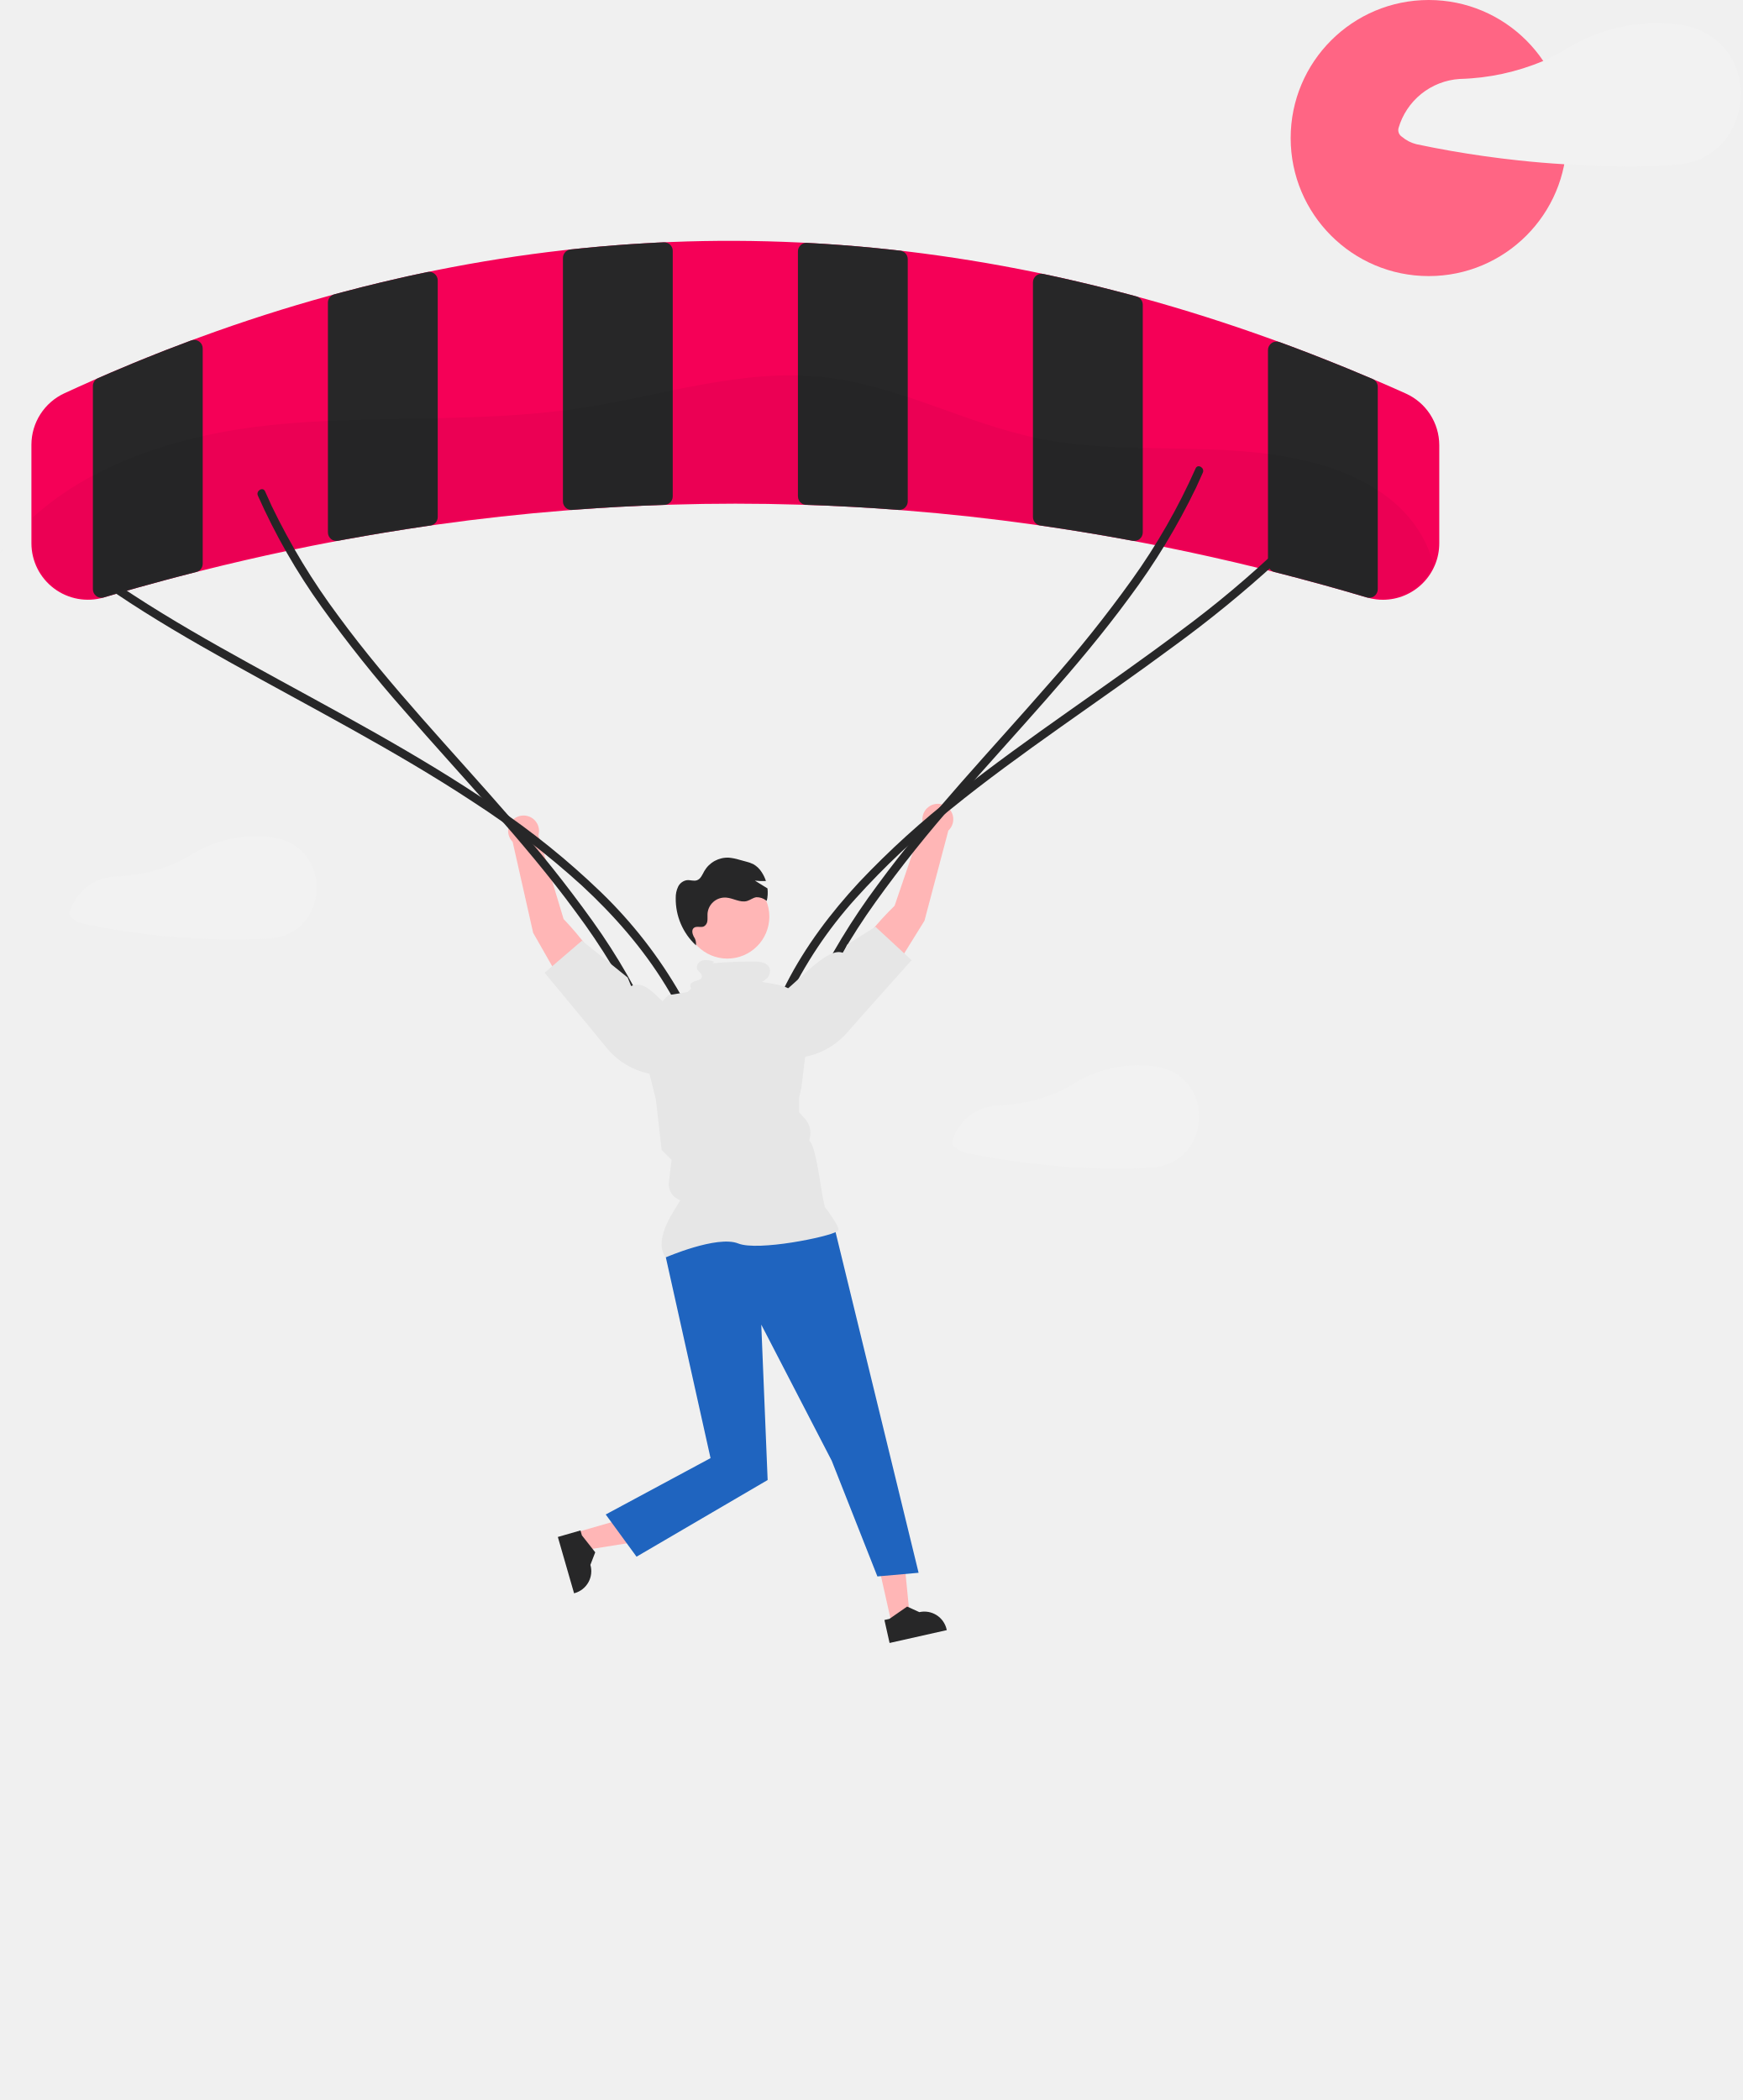
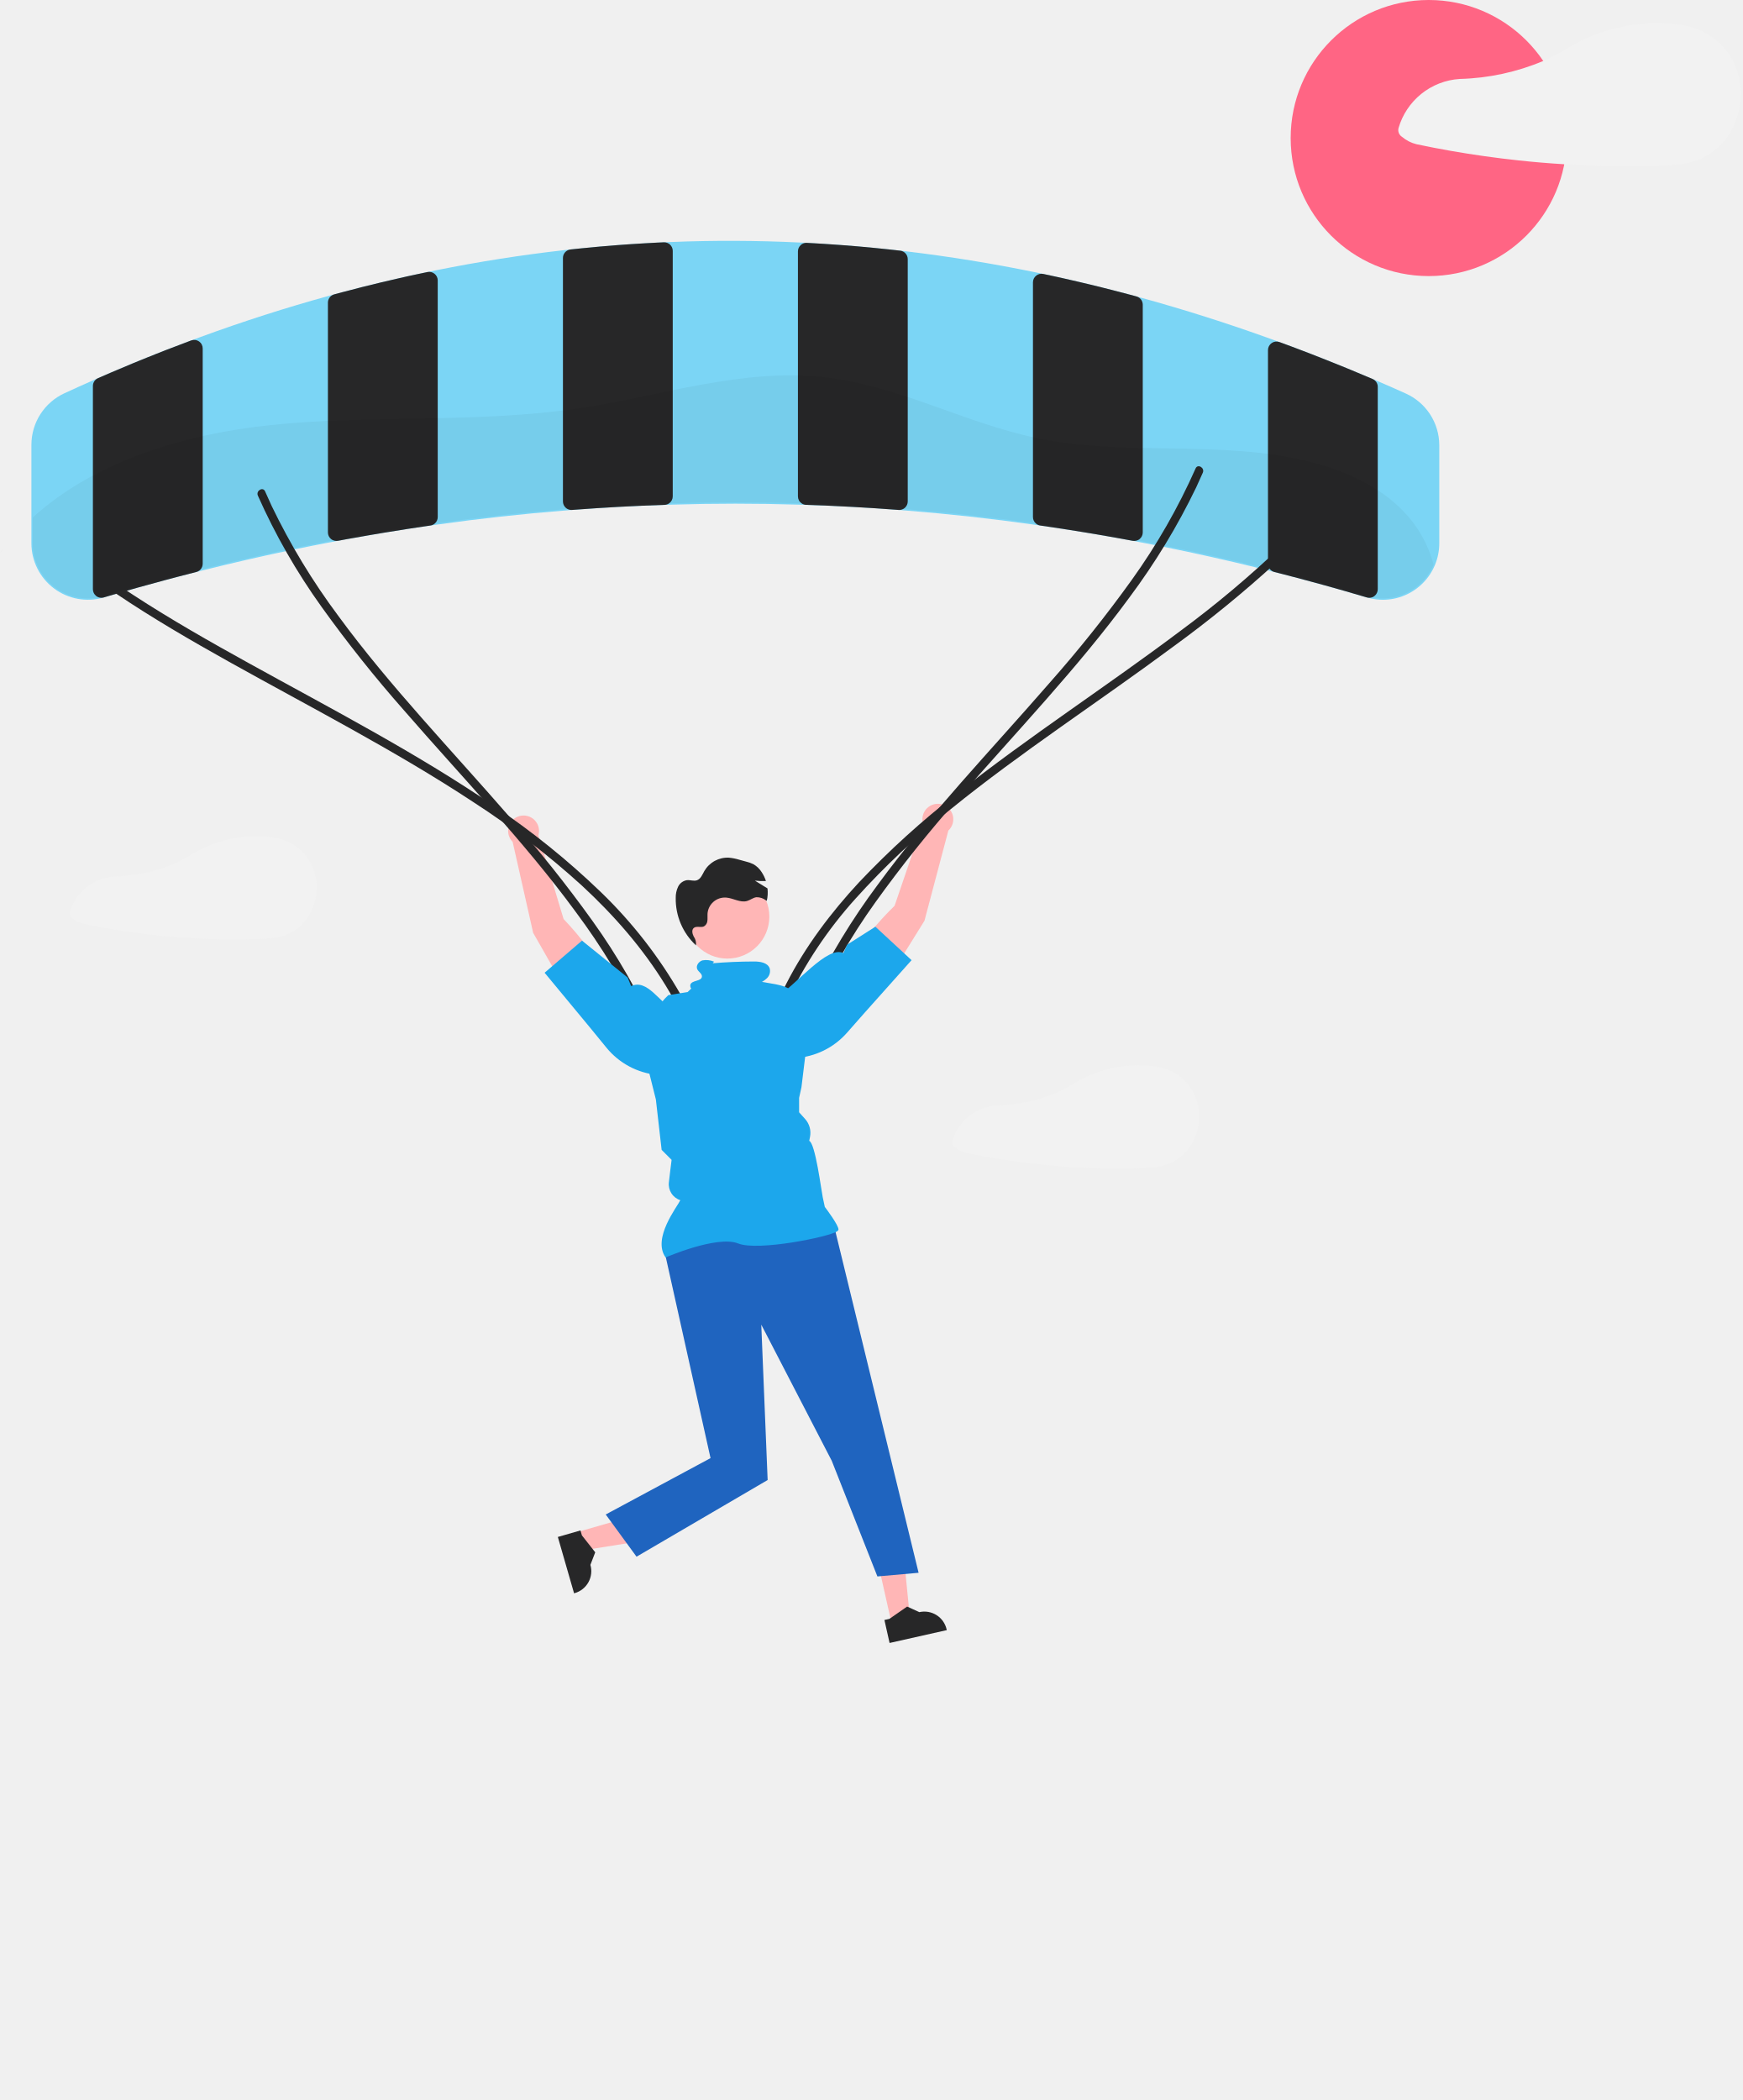
<svg xmlns="http://www.w3.org/2000/svg" width="624" height="752" viewBox="0 0 624 752" fill="none">
  <g clip-path="url(#clip0_1_2)">
    <path d="M201.815 329.092C201.815 329.092 215.686 343.426 216.917 351.507L204.85 358.457L190.923 334.051L183.577 301.471C182.887 300.78 182.392 299.919 182.143 298.975C181.893 298.032 181.898 297.039 182.156 296.097C182.414 295.155 182.917 294.299 183.613 293.615C184.309 292.93 185.174 292.442 186.12 292.2C187.066 291.958 188.059 291.971 188.998 292.237C189.938 292.502 190.79 293.012 191.469 293.714C192.148 294.416 192.629 295.285 192.863 296.232C193.098 297.18 193.077 298.173 192.804 299.11L201.815 329.092Z" fill="#FFB6B6" />
    <path d="M330.468 294.722C330.229 293.775 330.245 292.782 330.515 291.844C330.784 290.905 331.297 290.055 332.001 289.379C332.706 288.703 333.576 288.225 334.525 287.994C335.474 287.763 336.467 287.788 337.403 288.064C338.339 288.341 339.185 288.861 339.856 289.571C340.526 290.281 340.997 291.155 341.22 292.106C341.443 293.056 341.411 294.049 341.126 294.983C340.842 295.917 340.315 296.759 339.6 297.423L331.051 329.708L316.228 353.581L304.427 346.188C305.958 338.158 320.351 324.349 320.351 324.349L330.468 294.722Z" fill="#FFB6B6" />
-     <path d="M503.387 140.907C499.857 139.317 496.387 137.787 493.067 136.377C492.567 136.167 492.067 135.947 491.567 135.737L491.507 135.707C488.517 134.427 485.52 133.174 482.517 131.947C480.417 131.087 478.327 130.237 476.227 129.407C475.407 129.067 474.587 128.747 473.757 128.427C472.427 127.897 471.087 127.377 469.757 126.857C468.657 126.427 467.547 126.007 466.447 125.587C465.177 125.097 463.907 124.627 462.647 124.147C461.147 123.587 459.65 123.034 458.157 122.487C458.142 122.479 458.124 122.476 458.107 122.477C456.977 122.057 455.847 121.647 454.727 121.247C439.517 115.767 424.087 110.867 408.847 106.677C408.297 106.527 407.747 106.377 407.197 106.227C406.247 105.967 405.297 105.707 404.347 105.447C402.667 104.997 400.98 104.557 399.287 104.127C397.697 103.707 396.097 103.307 394.497 102.907C393.087 102.557 391.677 102.207 390.257 101.867C388.867 101.527 387.477 101.197 386.077 100.877C381.907 99.897 377.744 98.97 373.587 98.097C373.558 98.089 373.527 98.085 373.497 98.087C372.497 97.867 371.507 97.657 370.507 97.457C355.327 94.347 339.887 91.847 324.617 90.017C323.867 89.927 323.117 89.837 322.367 89.757H322.347C322.217 89.737 322.077 89.727 321.947 89.717C320.687 89.567 319.427 89.427 318.167 89.297C316.507 89.117 314.857 88.947 313.197 88.787C309.267 88.397 305.344 88.057 301.427 87.767C300.437 87.687 299.457 87.617 298.477 87.557C297.347 87.467 296.217 87.397 295.097 87.327C293.937 87.247 292.777 87.177 291.617 87.117C291.177 87.087 290.747 87.067 290.317 87.047C289.777 87.007 289.227 86.987 288.687 86.957C287.877 86.917 287.067 86.877 286.257 86.837C271.017 86.107 255.587 86.047 240.387 86.657C239.547 86.687 238.707 86.727 237.857 86.767H237.827C237.217 86.797 236.607 86.817 235.987 86.847C235.767 86.857 235.537 86.867 235.317 86.877C233.807 86.957 232.297 87.037 230.787 87.127C229.177 87.217 227.577 87.317 225.977 87.427C224.967 87.497 223.967 87.567 222.967 87.637C222.307 87.687 221.647 87.737 220.977 87.787C216.797 88.107 212.617 88.477 208.467 88.897C207.077 89.037 205.697 89.177 204.317 89.327C203.547 89.407 202.787 89.487 202.027 89.577C186.787 91.297 171.347 93.727 156.147 96.787C155.147 96.987 154.137 97.197 153.127 97.407C153.107 97.407 153.087 97.417 153.067 97.417C152.917 97.447 152.757 97.477 152.607 97.517C151.567 97.727 150.517 97.947 149.477 98.177C148.327 98.417 147.187 98.667 146.037 98.917C145.077 99.127 144.117 99.347 143.157 99.567C140.897 100.077 138.627 100.597 136.367 101.147C131.767 102.247 127.17 103.41 122.577 104.637C121.537 104.917 120.487 105.197 119.437 105.487C119.429 105.488 119.422 105.491 119.417 105.497C118.877 105.637 118.327 105.787 117.787 105.937C102.587 110.117 87.157 115.057 71.917 120.637C70.797 121.047 69.677 121.457 68.547 121.887C68.519 121.889 68.492 121.896 68.467 121.907C65.437 123.037 62.39 124.197 59.327 125.387C58.217 125.827 57.097 126.267 55.977 126.707C54.897 127.137 53.807 127.567 52.727 128.007C51.777 128.387 50.837 128.767 49.887 129.157C49.127 129.467 48.377 129.777 47.617 130.087C45.017 131.167 42.42 132.26 39.827 133.367C38.257 134.047 36.677 134.727 35.107 135.417C34.597 135.637 34.077 135.857 33.567 136.087C29.787 137.757 26.347 139.307 23.047 140.837C19.532 142.462 16.555 145.057 14.465 148.317C12.374 151.576 11.258 155.365 11.247 159.237V194.527C11.247 197.671 11.979 200.772 13.386 203.584C14.793 206.395 16.836 208.84 19.353 210.725C21.869 212.61 24.79 213.882 27.884 214.442C30.978 215.001 34.16 214.832 37.177 213.947C38.667 213.507 40.157 213.067 41.657 212.627C42.907 212.257 44.167 211.897 45.417 211.537C46.787 211.147 48.147 210.757 49.517 210.367C52.647 209.497 55.797 208.627 58.947 207.787C60.417 207.397 61.887 207.007 63.357 206.617C65.667 206.007 67.977 205.417 70.287 204.827C70.927 204.667 71.567 204.507 72.207 204.347C82.257 201.827 92.357 199.487 102.377 197.367C103.407 197.147 104.437 196.937 105.457 196.727C109.667 195.847 113.854 195.014 118.017 194.227L121.017 193.657H121.047C122.027 193.467 123.007 193.287 123.987 193.107C126.727 192.607 129.484 192.12 132.257 191.647C133.847 191.367 135.447 191.097 137.047 190.837C137.207 190.807 137.367 190.777 137.527 190.757C140.287 190.297 143.054 189.854 145.827 189.427C147.707 189.137 149.597 188.847 151.487 188.577C153.097 188.337 154.707 188.107 156.317 187.877C171.577 185.737 186.987 184.027 202.127 182.827C203.437 182.717 204.747 182.617 206.057 182.517C211.137 182.137 216.257 181.797 221.387 181.517C227.727 181.177 234.087 180.907 240.417 180.717C255.617 180.247 271.027 180.247 286.217 180.717C292.557 180.907 298.917 181.177 305.257 181.517C310.387 181.797 315.507 182.137 320.587 182.517C321.897 182.617 323.207 182.717 324.517 182.827C339.647 184.027 355.057 185.727 370.337 187.877C371.067 187.977 371.787 188.087 372.517 188.187C372.777 188.227 373.027 188.257 373.287 188.297C374.397 188.457 375.507 188.627 376.617 188.787C380.787 189.407 384.954 190.064 389.117 190.757C390.187 190.927 391.257 191.107 392.317 191.287C394.607 191.677 396.887 192.074 399.157 192.477C400.477 192.717 401.787 192.957 403.097 193.197C403.927 193.347 404.767 193.497 405.597 193.657C406.607 193.847 407.617 194.037 408.617 194.227C410.267 194.537 411.917 194.857 413.577 195.187C414.617 195.397 415.667 195.597 416.717 195.817C427.907 198.067 439.207 200.597 450.457 203.357C451.627 203.647 452.797 203.937 453.967 204.227C454.127 204.267 454.277 204.307 454.437 204.347C455.647 204.647 456.857 204.957 458.067 205.267C459.797 205.707 461.53 206.157 463.267 206.617C464.737 206.997 466.207 207.387 467.677 207.787C472.217 208.997 476.757 210.257 481.267 211.547C484.017 212.337 486.754 213.137 489.477 213.947H489.497C490.582 214.268 491.693 214.496 492.817 214.627C493.613 214.727 494.415 214.777 495.217 214.777C500.578 214.766 505.715 212.627 509.499 208.829C513.283 205.032 515.404 199.888 515.397 194.527V159.397C515.387 155.486 514.248 151.661 512.118 148.381C509.988 145.102 506.956 142.506 503.387 140.907V140.907Z" fill="#F50057" />
+     <path d="M503.387 140.907C499.857 139.317 496.387 137.787 493.067 136.377C492.567 136.167 492.067 135.947 491.567 135.737L491.507 135.707C488.517 134.427 485.52 133.174 482.517 131.947C480.417 131.087 478.327 130.237 476.227 129.407C475.407 129.067 474.587 128.747 473.757 128.427C472.427 127.897 471.087 127.377 469.757 126.857C468.657 126.427 467.547 126.007 466.447 125.587C465.177 125.097 463.907 124.627 462.647 124.147C461.147 123.587 459.65 123.034 458.157 122.487C458.142 122.479 458.124 122.476 458.107 122.477C456.977 122.057 455.847 121.647 454.727 121.247C439.517 115.767 424.087 110.867 408.847 106.677C408.297 106.527 407.747 106.377 407.197 106.227C406.247 105.967 405.297 105.707 404.347 105.447C402.667 104.997 400.98 104.557 399.287 104.127C397.697 103.707 396.097 103.307 394.497 102.907C393.087 102.557 391.677 102.207 390.257 101.867C388.867 101.527 387.477 101.197 386.077 100.877C381.907 99.897 377.744 98.97 373.587 98.097C373.558 98.089 373.527 98.085 373.497 98.087C372.497 97.867 371.507 97.657 370.507 97.457C355.327 94.347 339.887 91.847 324.617 90.017C323.867 89.927 323.117 89.837 322.367 89.757H322.347C322.217 89.737 322.077 89.727 321.947 89.717C320.687 89.567 319.427 89.427 318.167 89.297C316.507 89.117 314.857 88.947 313.197 88.787C309.267 88.397 305.344 88.057 301.427 87.767C300.437 87.687 299.457 87.617 298.477 87.557C297.347 87.467 296.217 87.397 295.097 87.327C293.937 87.247 292.777 87.177 291.617 87.117C291.177 87.087 290.747 87.067 290.317 87.047C289.777 87.007 289.227 86.987 288.687 86.957C287.877 86.917 287.067 86.877 286.257 86.837C271.017 86.107 255.587 86.047 240.387 86.657C239.547 86.687 238.707 86.727 237.857 86.767H237.827C237.217 86.797 236.607 86.817 235.987 86.847C235.767 86.857 235.537 86.867 235.317 86.877C233.807 86.957 232.297 87.037 230.787 87.127C229.177 87.217 227.577 87.317 225.977 87.427C224.967 87.497 223.967 87.567 222.967 87.637C222.307 87.687 221.647 87.737 220.977 87.787C216.797 88.107 212.617 88.477 208.467 88.897C207.077 89.037 205.697 89.177 204.317 89.327C203.547 89.407 202.787 89.487 202.027 89.577C186.787 91.297 171.347 93.727 156.147 96.787C155.147 96.987 154.137 97.197 153.127 97.407C153.107 97.407 153.087 97.417 153.067 97.417C152.917 97.447 152.757 97.477 152.607 97.517C151.567 97.727 150.517 97.947 149.477 98.177C148.327 98.417 147.187 98.667 146.037 98.917C145.077 99.127 144.117 99.347 143.157 99.567C140.897 100.077 138.627 100.597 136.367 101.147C131.767 102.247 127.17 103.41 122.577 104.637C121.537 104.917 120.487 105.197 119.437 105.487C119.429 105.488 119.422 105.491 119.417 105.497C118.877 105.637 118.327 105.787 117.787 105.937C102.587 110.117 87.157 115.057 71.917 120.637C70.797 121.047 69.677 121.457 68.547 121.887C68.519 121.889 68.492 121.896 68.467 121.907C65.437 123.037 62.39 124.197 59.327 125.387C58.217 125.827 57.097 126.267 55.977 126.707C54.897 127.137 53.807 127.567 52.727 128.007C51.777 128.387 50.837 128.767 49.887 129.157C49.127 129.467 48.377 129.777 47.617 130.087C45.017 131.167 42.42 132.26 39.827 133.367C38.257 134.047 36.677 134.727 35.107 135.417C34.597 135.637 34.077 135.857 33.567 136.087C29.787 137.757 26.347 139.307 23.047 140.837C19.532 142.462 16.555 145.057 14.465 148.317C12.374 151.576 11.258 155.365 11.247 159.237V194.527C11.247 197.671 11.979 200.772 13.386 203.584C14.793 206.395 16.836 208.84 19.353 210.725C21.869 212.61 24.79 213.882 27.884 214.442C30.978 215.001 34.16 214.832 37.177 213.947C38.667 213.507 40.157 213.067 41.657 212.627C42.907 212.257 44.167 211.897 45.417 211.537C46.787 211.147 48.147 210.757 49.517 210.367C52.647 209.497 55.797 208.627 58.947 207.787C60.417 207.397 61.887 207.007 63.357 206.617C65.667 206.007 67.977 205.417 70.287 204.827C70.927 204.667 71.567 204.507 72.207 204.347C82.257 201.827 92.357 199.487 102.377 197.367C103.407 197.147 104.437 196.937 105.457 196.727C109.667 195.847 113.854 195.014 118.017 194.227L121.017 193.657H121.047C122.027 193.467 123.007 193.287 123.987 193.107C126.727 192.607 129.484 192.12 132.257 191.647C133.847 191.367 135.447 191.097 137.047 190.837C137.207 190.807 137.367 190.777 137.527 190.757C140.287 190.297 143.054 189.854 145.827 189.427C147.707 189.137 149.597 188.847 151.487 188.577C153.097 188.337 154.707 188.107 156.317 187.877C171.577 185.737 186.987 184.027 202.127 182.827C203.437 182.717 204.747 182.617 206.057 182.517C211.137 182.137 216.257 181.797 221.387 181.517C227.727 181.177 234.087 180.907 240.417 180.717C255.617 180.247 271.027 180.247 286.217 180.717C292.557 180.907 298.917 181.177 305.257 181.517C310.387 181.797 315.507 182.137 320.587 182.517C321.897 182.617 323.207 182.717 324.517 182.827C339.647 184.027 355.057 185.727 370.337 187.877C371.067 187.977 371.787 188.087 372.517 188.187C372.777 188.227 373.027 188.257 373.287 188.297C374.397 188.457 375.507 188.627 376.617 188.787C380.787 189.407 384.954 190.064 389.117 190.757C390.187 190.927 391.257 191.107 392.317 191.287C394.607 191.677 396.887 192.074 399.157 192.477C400.477 192.717 401.787 192.957 403.097 193.197C403.927 193.347 404.767 193.497 405.597 193.657C406.607 193.847 407.617 194.037 408.617 194.227C410.267 194.537 411.917 194.857 413.577 195.187C414.617 195.397 415.667 195.597 416.717 195.817C427.907 198.067 439.207 200.597 450.457 203.357C451.627 203.647 452.797 203.937 453.967 204.227C454.127 204.267 454.277 204.307 454.437 204.347C455.647 204.647 456.857 204.957 458.067 205.267C459.797 205.707 461.53 206.157 463.267 206.617C464.737 206.997 466.207 207.387 467.677 207.787C472.217 208.997 476.757 210.257 481.267 211.547C484.017 212.337 486.754 213.137 489.477 213.947H489.497C490.582 214.268 491.693 214.496 492.817 214.627C493.613 214.727 494.415 214.777 495.217 214.777C500.578 214.766 505.715 212.627 509.499 208.829C513.283 205.032 515.404 199.888 515.397 194.527V159.397C515.387 155.486 514.248 151.661 512.118 148.381C509.988 145.102 506.956 142.506 503.387 140.907V140.907Z" fill="#7bd5f5" />
    <path d="M71.267 122.257C70.875 121.985 70.424 121.81 69.951 121.746C69.479 121.681 68.998 121.73 68.547 121.887C68.519 121.889 68.492 121.896 68.467 121.907C65.437 123.037 62.39 124.197 59.327 125.387C58.217 125.827 57.097 126.267 55.977 126.707C54.897 127.137 53.807 127.567 52.727 128.007C51.777 128.387 50.837 128.767 49.887 129.157C49.127 129.467 48.377 129.777 47.617 130.087C45.017 131.167 42.42 132.26 39.827 133.367C38.257 134.047 36.677 134.727 35.107 135.417C34.56 135.655 34.095 136.048 33.768 136.547C33.441 137.047 33.267 137.63 33.267 138.227V210.997C33.265 211.477 33.376 211.951 33.592 212.38C33.807 212.809 34.121 213.182 34.507 213.467C34.752 213.647 35.022 213.792 35.307 213.897C35.91 214.109 36.565 214.123 37.177 213.937L41.647 212.617C42.897 212.257 44.147 211.897 45.397 211.537C46.767 211.147 48.137 210.757 49.517 210.367C52.647 209.497 55.797 208.627 58.947 207.787C60.417 207.387 61.887 206.997 63.357 206.617C65.667 206.007 67.977 205.417 70.287 204.827C70.857 204.681 71.374 204.376 71.777 203.947L71.787 203.937C72.301 203.374 72.586 202.639 72.587 201.877V124.777C72.588 124.282 72.468 123.793 72.238 123.354C72.008 122.915 71.675 122.539 71.267 122.257Z" fill="#272728" />
    <path d="M155.607 98.037C155.266 97.756 154.866 97.553 154.438 97.444C154.009 97.335 153.561 97.323 153.127 97.407C153.107 97.407 153.087 97.417 153.067 97.417C152.917 97.447 152.757 97.477 152.607 97.517C151.567 97.727 150.517 97.947 149.477 98.177C148.327 98.417 147.187 98.667 146.037 98.917C145.077 99.127 144.117 99.347 143.157 99.567C140.897 100.077 138.627 100.597 136.367 101.147C131.757 102.247 127.16 103.41 122.577 104.637C121.617 104.887 120.647 105.147 119.687 105.407C119.602 105.429 119.519 105.456 119.437 105.487C119.429 105.488 119.422 105.491 119.417 105.497C118.834 105.718 118.331 106.11 117.976 106.623C117.62 107.135 117.429 107.743 117.427 108.367V190.657C117.426 191.106 117.524 191.549 117.714 191.955C117.904 192.361 118.182 192.721 118.527 193.007C118.764 193.205 119.03 193.363 119.317 193.477C119.685 193.628 120.079 193.706 120.477 193.707C120.658 193.705 120.839 193.689 121.017 193.657H121.047C122.027 193.467 123.007 193.287 123.987 193.107C126.727 192.607 129.484 192.12 132.257 191.647C133.847 191.367 135.447 191.097 137.047 190.837C137.207 190.807 137.367 190.777 137.527 190.757C140.287 190.297 143.054 189.854 145.827 189.427C147.707 189.137 149.597 188.847 151.487 188.577C152.367 188.437 153.247 188.317 154.127 188.187C154.71 188.107 155.256 187.856 155.697 187.467C156.026 187.181 156.289 186.827 156.47 186.43C156.651 186.034 156.746 185.603 156.747 185.167V100.417C156.747 99.96 156.645 99.509 156.448 99.097C156.25 98.685 155.963 98.323 155.607 98.037Z" fill="#272728" />
    <path d="M239.957 87.617C239.39 87.078 238.639 86.774 237.857 86.767H237.707C237.137 86.797 236.557 86.817 235.987 86.847C235.767 86.857 235.537 86.867 235.317 86.877C233.807 86.957 232.297 87.037 230.787 87.127C229.177 87.217 227.577 87.317 225.977 87.427C224.967 87.497 223.967 87.567 222.967 87.637C222.307 87.687 221.647 87.737 220.977 87.787C216.797 88.107 212.617 88.477 208.467 88.897C207.077 89.037 205.697 89.177 204.317 89.327C203.565 89.408 202.871 89.765 202.366 90.328C201.862 90.891 201.585 91.621 201.587 92.377V179.567C201.586 179.987 201.673 180.402 201.842 180.785C202.011 181.169 202.258 181.514 202.567 181.797C202.753 181.973 202.962 182.124 203.187 182.247C203.636 182.49 204.137 182.617 204.647 182.617C204.717 182.617 204.797 182.607 204.877 182.607C205.267 182.577 205.667 182.547 206.057 182.517C211.137 182.137 216.257 181.797 221.387 181.517C226.917 181.207 232.447 180.967 237.947 180.787C238.542 180.778 239.121 180.59 239.607 180.247C240.01 179.965 240.339 179.589 240.566 179.152C240.792 178.715 240.909 178.229 240.907 177.737V89.837C240.909 89.422 240.825 89.01 240.662 88.629C240.499 88.247 240.259 87.903 239.957 87.617V87.617Z" fill="#272728" />
    <path d="M322.367 89.757H322.347C322.217 89.737 322.077 89.727 321.947 89.717C320.687 89.567 319.427 89.427 318.167 89.297C316.507 89.117 314.857 88.947 313.197 88.787C309.267 88.397 305.344 88.057 301.427 87.767C300.437 87.687 299.457 87.617 298.477 87.557C297.347 87.467 296.217 87.397 295.097 87.327C293.937 87.247 292.777 87.177 291.617 87.117C291.177 87.087 290.747 87.067 290.317 87.047C289.857 87.017 289.407 86.987 288.957 86.967C288.867 86.959 288.777 86.955 288.687 86.957C287.942 86.979 287.232 87.279 286.697 87.797C286.393 88.083 286.151 88.429 285.985 88.812C285.82 89.196 285.736 89.609 285.737 90.027V177.737C285.734 178.231 285.853 178.717 286.081 179.155C286.309 179.592 286.641 179.967 287.047 180.247C287.53 180.59 288.105 180.778 288.697 180.787C294.197 180.967 299.727 181.207 305.257 181.517C310.387 181.797 315.507 182.137 320.587 182.517C320.977 182.547 321.377 182.577 321.767 182.607C321.847 182.607 321.917 182.617 321.997 182.617C322.507 182.617 323.009 182.49 323.457 182.247C323.682 182.124 323.891 181.973 324.077 181.797C324.385 181.513 324.631 181.168 324.799 180.784C324.968 180.4 325.056 179.986 325.057 179.567V92.797C325.055 92.05 324.78 91.329 324.285 90.77C323.79 90.21 323.108 89.85 322.367 89.757Z" fill="#272728" />
    <path d="M407.197 106.227C407.119 106.196 407.038 106.169 406.957 106.147C406.087 105.907 405.217 105.677 404.347 105.447C402.667 104.997 400.98 104.557 399.287 104.127C397.697 103.707 396.097 103.307 394.497 102.907C393.087 102.557 391.677 102.207 390.257 101.867C388.867 101.527 387.477 101.197 386.077 100.877C381.907 99.897 377.744 98.97 373.587 98.097C373.558 98.089 373.527 98.085 373.497 98.087C373.066 98.006 372.622 98.021 372.197 98.13C371.772 98.239 371.376 98.439 371.037 98.717C370.681 99.003 370.394 99.365 370.196 99.777C369.999 100.189 369.897 100.64 369.897 101.097V185.167C369.898 185.604 369.993 186.036 370.176 186.433C370.359 186.83 370.625 187.182 370.957 187.467C371.395 187.856 371.937 188.106 372.517 188.187C372.777 188.227 373.027 188.257 373.287 188.297C374.397 188.457 375.507 188.617 376.617 188.787C380.787 189.407 384.954 190.064 389.117 190.757C390.187 190.927 391.257 191.107 392.317 191.287C394.607 191.677 396.887 192.074 399.157 192.477C400.477 192.717 401.787 192.957 403.097 193.197C403.927 193.347 404.767 193.497 405.597 193.657C405.785 193.689 405.976 193.705 406.167 193.707C406.565 193.707 406.959 193.629 407.327 193.477C407.615 193.366 407.882 193.207 408.117 193.007C408.462 192.721 408.74 192.361 408.93 191.955C409.12 191.549 409.218 191.106 409.217 190.657V109.107C409.216 108.478 409.022 107.864 408.66 107.349C408.299 106.834 407.788 106.442 407.197 106.227Z" fill="#272728" />
    <path d="M491.567 135.737L491.507 135.707C488.517 134.427 485.52 133.174 482.517 131.947C480.417 131.087 478.327 130.237 476.227 129.407C475.407 129.067 474.587 128.747 473.757 128.427C472.427 127.897 471.087 127.377 469.757 126.857C468.657 126.427 467.547 126.007 466.447 125.587C465.177 125.097 463.907 124.627 462.647 124.147C461.147 123.587 459.65 123.034 458.157 122.487C458.142 122.479 458.124 122.476 458.107 122.477C457.654 122.314 457.167 122.263 456.69 122.329C456.213 122.395 455.759 122.577 455.367 122.857C454.963 123.139 454.632 123.514 454.404 123.951C454.176 124.388 454.057 124.874 454.057 125.367V201.877C454.057 202.512 454.257 203.131 454.627 203.647C454.698 203.748 454.775 203.845 454.857 203.937L454.867 203.947C455.268 204.378 455.786 204.684 456.357 204.827C456.927 204.967 457.497 205.117 458.067 205.267C459.797 205.707 461.53 206.157 463.267 206.617C464.737 206.997 466.207 207.387 467.677 207.787C472.217 208.997 476.757 210.257 481.267 211.547C484.017 212.337 486.754 213.137 489.477 213.947H489.497C489.773 214.026 490.06 214.066 490.347 214.067C490.684 214.066 491.019 214.008 491.337 213.897C491.624 213.796 491.894 213.651 492.137 213.467C492.52 213.18 492.831 212.807 493.045 212.378C493.258 211.949 493.369 211.476 493.367 210.997V138.527C493.368 137.938 493.199 137.361 492.88 136.866C492.56 136.371 492.104 135.979 491.567 135.737V135.737Z" fill="#272728" />
    <path d="M41.724 212.676C54.747 221.451 68.344 229.341 82.046 236.996C96.705 245.185 111.517 253.095 126.178 261.28C140.928 269.513 155.548 278.012 169.65 287.321C183.363 296.196 196.328 306.177 208.416 317.163C219.864 327.76 230.233 339.601 238.384 352.937C239.356 354.528 240.296 356.137 241.203 357.765C242.144 359.451 244.736 357.94 243.793 356.251C236.03 342.657 226.365 330.241 215.09 319.38C203.3 308.027 190.536 297.733 176.944 288.615C162.934 279.025 148.329 270.335 133.556 261.982C118.826 253.654 103.905 245.671 89.097 237.482C75.158 229.774 61.289 221.896 47.938 213.2C46.363 212.174 44.797 211.136 43.239 210.086C41.633 209.004 40.13 211.602 41.724 212.676H41.724Z" fill="#272728" />
    <path d="M92.339 177.472C98.579 191.532 106.244 204.915 115.216 217.41C124.397 230.206 134.218 242.531 144.641 254.339C155.066 266.35 165.804 278.084 176.306 290.028C186.687 301.836 196.867 313.853 206.162 326.544C215.387 338.896 223.398 352.109 230.086 365.999C230.895 367.721 231.677 369.456 232.432 371.202C233.198 372.969 235.783 371.443 235.023 369.688C228.783 355.628 221.118 342.245 212.146 329.75C202.965 316.954 193.144 304.629 182.721 292.821C172.296 280.81 161.558 269.076 151.056 257.132C140.675 245.324 130.496 233.307 121.2 220.616C111.975 208.264 103.964 195.051 97.276 181.161C96.467 179.439 95.685 177.704 94.93 175.958C94.164 174.191 91.579 175.717 92.339 177.472V177.472Z" fill="#272728" />
    <path d="M459.057 195.362C447.616 206.28 435.498 216.467 422.777 225.862C409.577 235.797 396.019 245.243 382.528 254.776C369.059 264.293 355.637 273.894 342.704 284.134C330.224 293.815 318.504 304.438 307.648 315.91C297.516 326.834 288.435 338.865 281.628 352.154C280.809 353.752 280.025 355.366 279.274 356.998C278.471 358.739 281.056 360.265 281.865 358.512C288.199 345.155 296.445 332.792 306.345 321.814C316.813 310.205 328.223 299.482 340.459 289.755C353.172 279.435 366.451 269.836 379.803 260.366C393.305 250.791 406.912 241.361 420.209 231.501C433.055 222.159 445.366 212.103 457.085 201.381C458.463 200.096 459.828 198.797 461.179 197.483C462.566 196.135 460.443 194.015 459.057 195.362V195.362Z" fill="#272728" />
    <path d="M428.137 167.746C421.898 181.806 414.233 195.189 405.261 207.684C396.073 220.476 386.241 232.792 375.802 244.585C365.366 256.587 354.627 268.321 344.133 280.273C333.758 292.088 323.61 304.127 314.314 316.818C305.09 329.17 297.078 342.383 290.391 356.273C289.582 357.996 288.8 359.73 288.044 361.476C287.285 363.23 289.868 364.759 290.635 362.991C296.874 348.931 304.54 335.548 313.511 323.053C322.699 310.261 332.532 297.945 342.97 286.152C353.406 274.15 364.146 262.416 374.639 250.464C385.014 238.649 395.162 226.61 404.458 213.919C413.682 201.567 421.694 188.354 428.381 174.463C429.19 172.741 429.973 171.007 430.728 169.261C431.488 167.507 428.904 165.978 428.137 167.746V167.746Z" fill="#272728" />
    <path d="M206.669 548.641L208.56 555.2L234.762 551.029L231.971 541.347L206.669 548.641Z" fill="#FFB6B6" />
    <path d="M199.76 550.381L205.574 570.553L205.829 570.48C207.911 569.88 209.67 568.477 210.718 566.58C211.766 564.683 212.018 562.448 211.418 560.366L211.418 560.365L213.151 555.875L208.374 549.806L207.867 548.045L199.76 550.381Z" fill="#272728" />
    <path d="M319.171 580.861L325.832 579.364L323.228 552.96L313.397 555.17L319.171 580.861Z" fill="#FFB6B6" />
    <path d="M318.556 588.341L339.038 583.738L338.98 583.479C338.505 581.365 337.209 579.526 335.378 578.367C333.547 577.208 331.33 576.823 329.216 577.298L329.216 577.298L324.836 575.301L318.494 579.708L316.706 580.11L318.556 588.341Z" fill="#272728" />
    <path d="M298.784 439.447L328.945 563.206L314.192 564.514L297.844 523.096L272.609 474.346L274.89 529.988L227.941 557.445L216.908 542.331L254.44 522.144L238.045 448.507L242.409 439.447L298.784 439.447Z" fill="#1F64BF" />
-     <path d="M238.354 450.284C233.465 443.439 242.51 432.169 243.619 429.784C242.302 429.357 241.174 428.486 240.427 427.32C239.68 426.154 239.36 424.766 239.521 423.39L240 419.326L240.498 415.34L236.928 411.769L236.918 411.68L234.863 393.702L231.875 381.76C230.75 377.246 230.846 372.514 232.153 368.049C233.461 363.584 235.933 359.547 239.316 356.354L246.222 355.257L254.614 347.171H268.148L272.788 351.605C281.451 353.124 282.939 352.628 290.38 361.557L286.999 389.318L286.156 393.137L286.158 398.317L288.302 400.7C289.075 401.559 289.636 402.586 289.942 403.699C290.247 404.813 290.288 405.983 290.062 407.115L289.78 408.525C291.991 409.473 294.102 426.317 294.606 428.67L295.359 432.184C296.003 433.034 300.256 438.705 300.256 440.256C300.256 440.488 300.085 440.713 299.716 440.963C296.818 442.926 271.445 448.122 264.354 445.284C256.801 442.264 238.354 450.284 238.354 450.284Z" fill="#E6E6E6" />
-     <path d="M211.234 367.913L217.185 375.191C219.425 377.93 222.184 380.199 225.303 381.868C228.423 383.537 231.842 384.572 235.364 384.915V384.915C237.546 385.12 239.742 384.71 241.703 383.731C243.664 382.753 245.313 381.246 246.463 379.38V379.38C248.004 376.84 248.524 373.81 247.916 370.901C247.309 367.993 245.62 365.424 243.19 363.713C235.819 358.532 231.797 350.504 226.002 353.107L224.755 350.044L208.415 336.841L195.022 348.333L211.234 367.913Z" fill="#E6E6E6" />
-     <path d="M326.425 343.829L313.468 331.848L303.362 338.283L302.003 341.297C296.308 338.48 285.278 352.507 277.719 357.411C275.228 359.03 273.445 361.535 272.73 364.419C272.015 367.303 272.421 370.351 273.868 372.946V372.946C274.947 374.853 276.539 376.421 278.463 377.471C280.387 378.521 282.566 379.012 284.754 378.889C288.286 378.677 291.741 377.769 294.92 376.217C298.1 374.665 300.941 372.5 303.281 369.846L309.497 362.794L326.425 343.829Z" fill="#E6E6E6" />
+     <path d="M238.354 450.284C233.465 443.439 242.51 432.169 243.619 429.784C242.302 429.357 241.174 428.486 240.427 427.32C239.68 426.154 239.36 424.766 239.521 423.39L240 419.326L240.498 415.34L236.928 411.769L236.918 411.68L234.863 393.702L231.875 381.76C230.75 377.246 230.846 372.514 232.153 368.049C233.461 363.584 235.933 359.547 239.316 356.354L246.222 355.257L254.614 347.171H268.148L272.788 351.605C281.451 353.124 282.939 352.628 290.38 361.557L286.999 389.318L286.156 393.137L286.158 398.317L288.302 400.7C289.075 401.559 289.636 402.586 289.942 403.699C290.247 404.813 290.288 405.983 290.062 407.115L289.78 408.525C291.991 409.473 294.102 426.317 294.606 428.67L295.359 432.184C296.003 433.034 300.256 438.705 300.256 440.256C300.256 440.488 300.085 440.713 299.716 440.963C296.818 442.926 271.445 448.122 264.354 445.284C256.801 442.264 238.354 450.284 238.354 450.284Z" fill="#1ca7ec" />
+     <path d="M211.234 367.913L217.185 375.191C219.425 377.93 222.184 380.199 225.303 381.868C228.423 383.537 231.842 384.572 235.364 384.915V384.915C237.546 385.12 239.742 384.71 241.703 383.731C243.664 382.753 245.313 381.246 246.463 379.38V379.38C248.004 376.84 248.524 373.81 247.916 370.901C247.309 367.993 245.62 365.424 243.19 363.713C235.819 358.532 231.797 350.504 226.002 353.107L224.755 350.044L208.415 336.841L195.022 348.333L211.234 367.913Z" fill="#1ca7ec" />
+     <path d="M326.425 343.829L313.468 331.848L303.362 338.283L302.003 341.297C296.308 338.48 285.278 352.507 277.719 357.411C275.228 359.03 273.445 361.535 272.73 364.419C272.015 367.303 272.421 370.351 273.868 372.946V372.946C274.947 374.853 276.539 376.421 278.463 377.471C280.387 378.521 282.566 379.012 284.754 378.889C288.286 378.677 291.741 377.769 294.92 376.217C298.1 374.665 300.941 372.5 303.281 369.846L309.497 362.794L326.425 343.829Z" fill="#1ca7ec" />
    <path d="M260.468 343.265C268.769 343.265 275.498 336.536 275.498 328.235C275.498 319.934 268.769 313.204 260.468 313.204C252.167 313.204 245.438 319.934 245.438 328.235C245.438 336.536 252.167 343.265 260.468 343.265Z" fill="#FFB6B6" />
    <path d="M249.56 338.829C249.429 338.714 249.305 338.591 249.177 338.472C249.172 338.485 249.172 338.497 249.167 338.509L249.56 338.829Z" fill="#2F2E41" />
    <path d="M274.577 322.597C274.497 322.547 274.427 322.497 274.347 322.457C273.359 321.68 272.134 321.267 270.877 321.287C269.677 321.437 268.687 322.297 267.537 322.637C265.067 323.357 262.577 321.597 260.017 321.417H259.957C259.142 321.366 258.324 321.476 257.551 321.74C256.778 322.005 256.064 322.42 255.452 322.96C254.839 323.5 254.338 324.156 253.979 324.89C253.62 325.624 253.408 326.422 253.357 327.237C253.307 328.067 253.417 328.897 253.317 329.717C253.29 330.133 253.16 330.535 252.941 330.89C252.721 331.244 252.418 331.538 252.057 331.747C250.927 332.257 249.407 331.497 248.447 332.287C247.597 332.997 247.907 334.377 248.417 335.367C249.012 336.201 249.305 337.214 249.247 338.237C249.228 338.318 249.205 338.399 249.177 338.477C246.863 336.322 245.026 333.705 243.786 330.796C242.545 327.886 241.929 324.749 241.977 321.587C241.937 320.193 242.225 318.81 242.817 317.547C243.115 316.918 243.564 316.372 244.124 315.958C244.684 315.545 245.338 315.276 246.027 315.177C247.207 315.077 248.427 315.607 249.547 315.227C250.927 314.767 251.507 313.177 252.227 311.897C253.115 310.371 254.406 309.119 255.958 308.277C257.51 307.436 259.264 307.038 261.027 307.127C262.296 307.251 263.549 307.503 264.767 307.877L267.147 308.527C268.055 308.741 268.937 309.053 269.777 309.457C271.006 310.163 272.04 311.163 272.787 312.367C273.421 313.336 273.922 314.385 274.277 315.487C272.959 315.556 271.637 315.509 270.327 315.347C271.827 316.277 273.337 317.207 274.837 318.137C275.015 319.627 274.927 321.138 274.577 322.597V322.597Z" fill="#272728" />
    <path d="M511.616 98.864C538.917 98.864 561.048 76.733 561.048 49.432C561.048 22.131 538.917 0 511.616 0C484.316 0 462.184 22.131 462.184 49.432C462.184 76.733 484.316 98.864 511.616 98.864Z" fill="#FF6584" />
    <path d="M622.257 26.027C619.397 16.447 611.317 10.197 601.557 8.827C601.457 8.817 601.347 8.837 601.247 8.827C601.11 8.783 600.969 8.75 600.827 8.727C587.001 7.045 573.013 10.09 561.137 17.367C558.42 19.065 555.578 20.556 552.637 21.827C543.206 25.803 533.118 27.987 522.887 28.267C522.807 28.267 522.727 28.277 522.647 28.277C517.636 28.61 512.85 30.48 508.94 33.631C505.031 36.782 502.187 41.062 500.797 45.887C500.65 46.477 500.694 47.099 500.925 47.662C501.155 48.224 501.559 48.699 502.077 49.017C503.57 50.282 505.336 51.183 507.237 51.647C511.347 52.517 515.467 53.314 519.597 54.037C527.667 55.447 535.777 56.587 543.927 57.457C549.327 58.037 554.737 58.49 560.157 58.817C571.337 59.517 582.567 59.687 593.767 59.337C599.307 59.167 604.647 58.987 609.727 56.537C613.42 54.715 616.574 51.961 618.877 48.547C621.05 45.267 622.478 41.552 623.062 37.661C623.646 33.771 623.371 29.8 622.257 26.027V26.027Z" fill="#F2F2F2" />
    <path d="M428.597 394.277C426.537 387.377 420.717 382.867 413.677 381.877C413.597 381.867 413.527 381.887 413.447 381.877C413.348 381.848 413.248 381.825 413.147 381.807C403.177 380.589 393.089 382.785 384.527 388.037C376.277 393.187 366.667 395.517 356.947 395.897C356.89 395.896 356.833 395.899 356.777 395.907C353.166 396.148 349.717 397.495 346.899 399.766C344.081 402.036 342.03 405.12 341.027 408.597C340.919 409.023 340.951 409.471 341.116 409.878C341.282 410.285 341.573 410.628 341.947 410.857C343.021 411.771 344.295 412.419 345.667 412.747C348.627 413.377 351.607 413.947 354.587 414.477C360.397 415.487 366.257 416.307 372.127 416.937C384.058 418.22 396.063 418.674 408.057 418.297C412.047 418.177 415.897 418.047 419.557 416.277C422.223 414.964 424.502 412.979 426.167 410.517C427.732 408.151 428.76 405.471 429.18 402.666C429.599 399.861 429.4 396.998 428.597 394.277V394.277Z" fill="#F2F2F2" />
    <path d="M112.597 312.277C110.537 305.377 104.717 300.867 97.677 299.877C97.597 299.867 97.527 299.887 97.447 299.877C97.349 299.848 97.248 299.825 97.147 299.807C87.177 298.589 77.089 300.785 68.527 306.037C60.277 311.187 50.667 313.517 40.947 313.897C40.89 313.896 40.833 313.899 40.777 313.907C37.166 314.148 33.717 315.495 30.899 317.766C28.081 320.036 26.03 323.12 25.027 326.597C24.919 327.023 24.951 327.471 25.116 327.878C25.282 328.285 25.573 328.628 25.947 328.857C27.021 329.771 28.296 330.419 29.667 330.747C32.627 331.377 35.607 331.947 38.587 332.477C44.397 333.487 50.257 334.307 56.127 334.937C68.058 336.22 80.063 336.674 92.057 336.297C96.047 336.177 99.897 336.047 103.557 334.277C106.224 332.964 108.502 330.979 110.167 328.517C111.732 326.151 112.76 323.471 113.18 320.666C113.599 317.861 113.401 314.997 112.597 312.277V312.277Z" fill="#F2F2F2" />
    <g opacity="0.2">
      <path opacity="0.2" d="M0 198.051C0.295 197.66 0.605 197.284 0.906 196.898L0.922 196.745L0 198.051Z" fill="black" />
      <path opacity="0.2" d="M513.364 202.174C511.705 206.118 508.811 209.417 505.115 211.574C501.42 213.731 497.124 214.629 492.874 214.134C491.771 214.001 490.68 213.777 489.614 213.464C477.924 209.984 466.237 206.784 454.554 203.864C439.274 200.024 423.994 196.648 408.714 193.734C395.944 191.294 383.174 189.178 370.404 187.384C355.114 185.234 339.831 183.548 324.554 182.324C311.784 181.294 299.011 180.591 286.234 180.214C270.954 179.744 255.677 179.744 240.404 180.214C227.634 180.594 214.861 181.298 202.084 182.324C186.804 183.544 171.524 185.231 156.244 187.384C143.474 189.184 130.701 191.301 117.924 193.734C102.644 196.644 87.364 200.021 72.084 203.864C60.394 206.794 48.711 209.994 37.034 213.464C35.968 213.777 34.877 214.001 33.774 214.134C31.007 214.458 28.203 214.192 25.546 213.355C22.888 212.517 20.439 211.126 18.358 209.274C16.277 207.421 14.612 205.149 13.472 202.607C12.332 200.065 11.743 197.31 11.744 194.524V185.284C34.294 164.894 66.194 155.444 96.954 152.224C133.534 148.394 170.704 151.664 207.084 146.234C236.744 141.804 266.214 131.594 295.994 135.144C321.944 138.224 345.594 151.524 371.184 156.844C403.284 163.514 437.174 157.384 468.984 165.314C481.454 168.414 493.674 173.864 502.584 183.114C507.747 188.442 511.458 195.004 513.364 202.174V202.174Z" fill="black" />
    </g>
-     <path d="M275.622 346.786C274.911 344.695 272.169 344.299 269.96 344.306C265.036 344.32 260.118 344.53 255.205 344.934L255.697 344.365C254.392 343.814 252.955 343.653 251.56 343.901C250.205 344.286 249.092 345.841 249.704 347.11C250.164 348.063 251.449 348.668 251.356 349.722C251.2 351.506 247.747 350.913 247.21 352.621C247.137 352.961 247.17 353.314 247.305 353.634C247.441 353.954 247.672 354.224 247.967 354.407C248.565 354.761 249.236 354.973 249.928 355.028C257.236 356.089 264.695 355.128 271.495 352.248C272.683 351.816 273.768 351.139 274.678 350.26C275.127 349.816 275.45 349.26 275.616 348.65C275.782 348.04 275.784 347.397 275.622 346.786V346.786Z" fill="#E6E6E6" />
+     <path d="M275.622 346.786C274.911 344.695 272.169 344.299 269.96 344.306C265.036 344.32 260.118 344.53 255.205 344.934L255.697 344.365C254.392 343.814 252.955 343.653 251.56 343.901C250.205 344.286 249.092 345.841 249.704 347.11C250.164 348.063 251.449 348.668 251.356 349.722C251.2 351.506 247.747 350.913 247.21 352.621C247.137 352.961 247.17 353.314 247.305 353.634C247.441 353.954 247.672 354.224 247.967 354.407C248.565 354.761 249.236 354.973 249.928 355.028C257.236 356.089 264.695 355.128 271.495 352.248C272.683 351.816 273.768 351.139 274.678 350.26C275.127 349.816 275.45 349.26 275.616 348.65C275.782 348.04 275.784 347.397 275.622 346.786V346.786Z" fill="#1ca7ec" />
  </g>
  <defs>
    <clipPath id="clip0_1_2">
      <rect width="623.352" height="751.374" fill="white" />
    </clipPath>
  </defs>
</svg>
